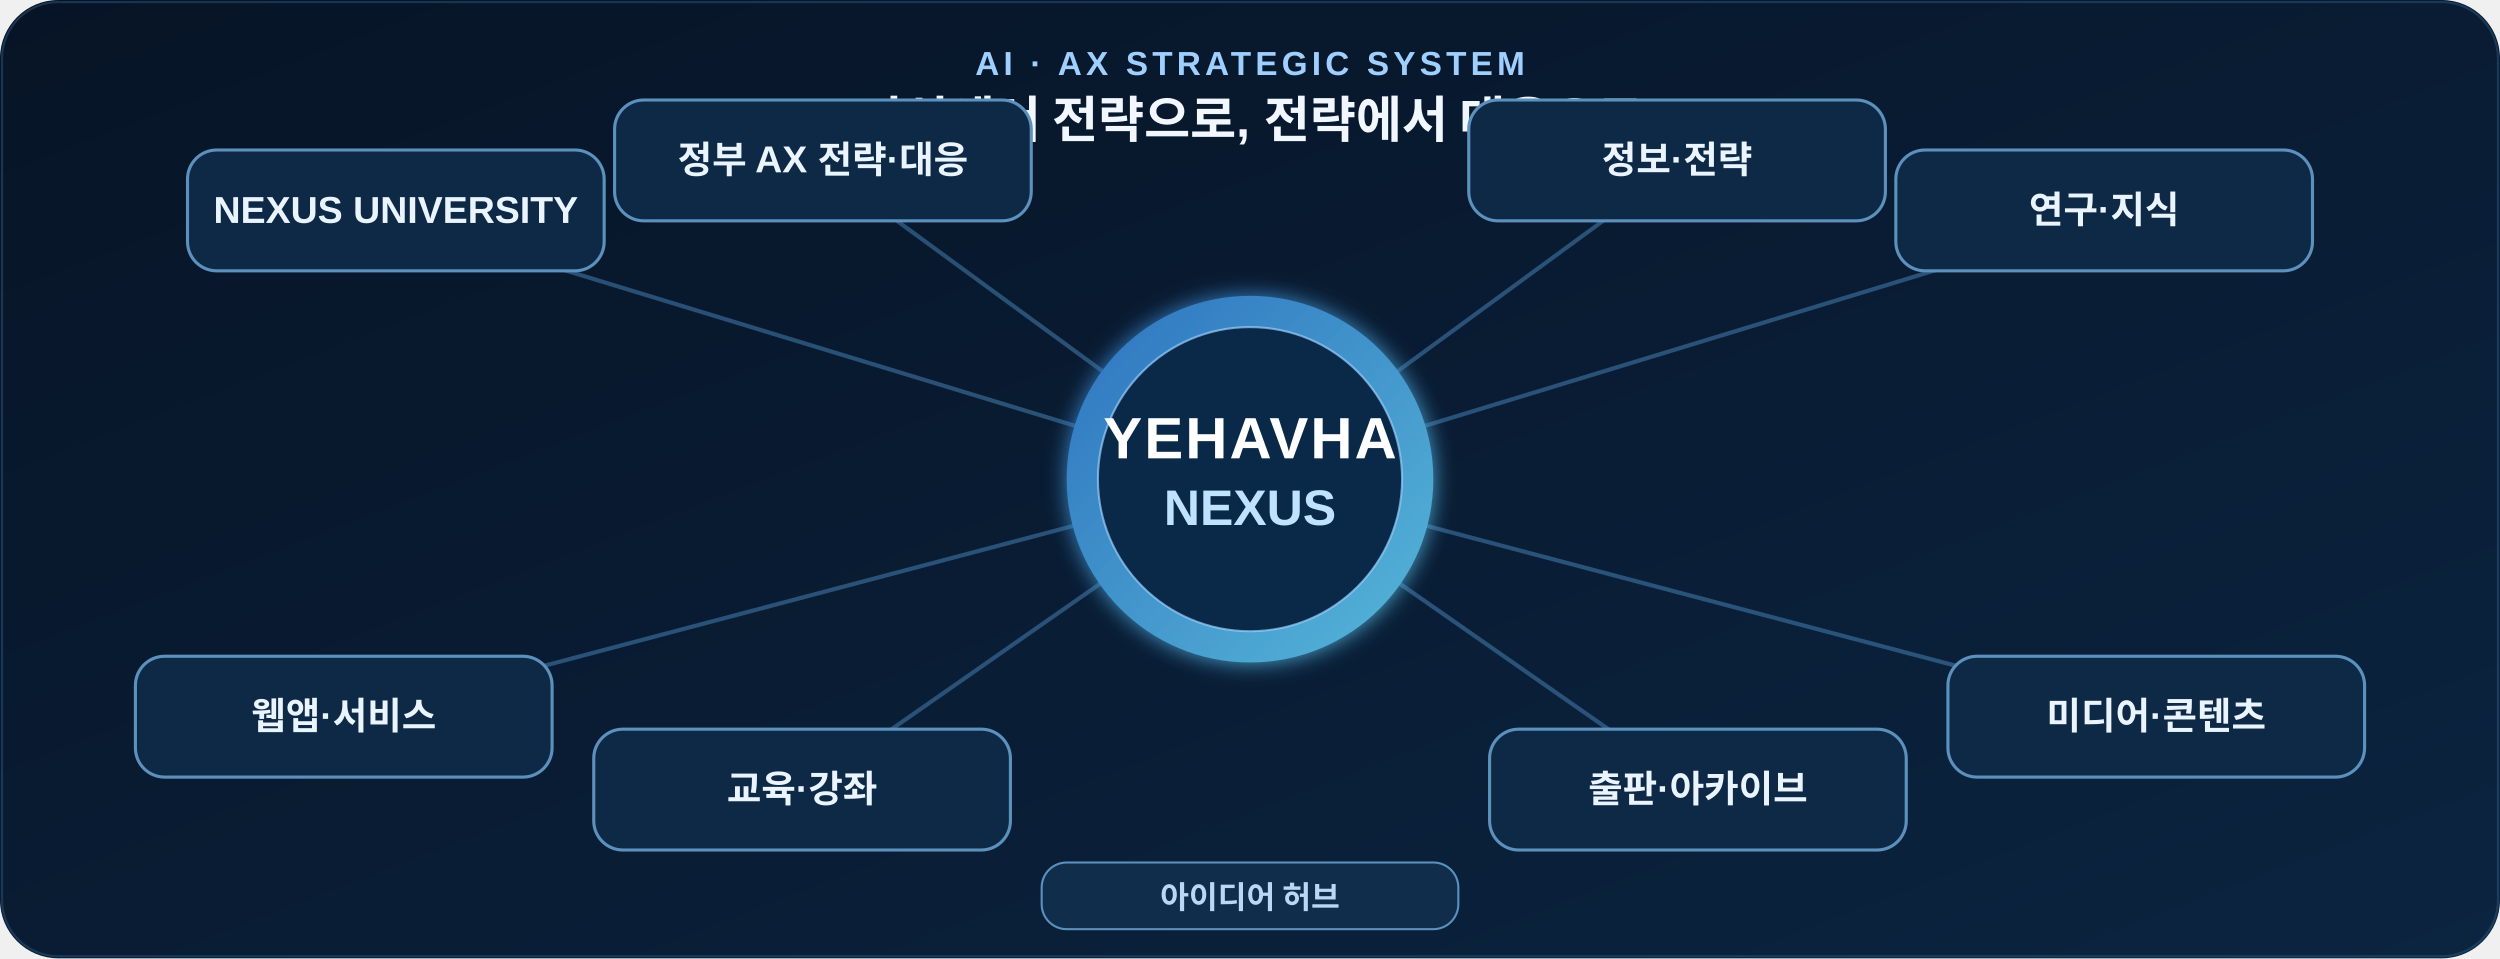
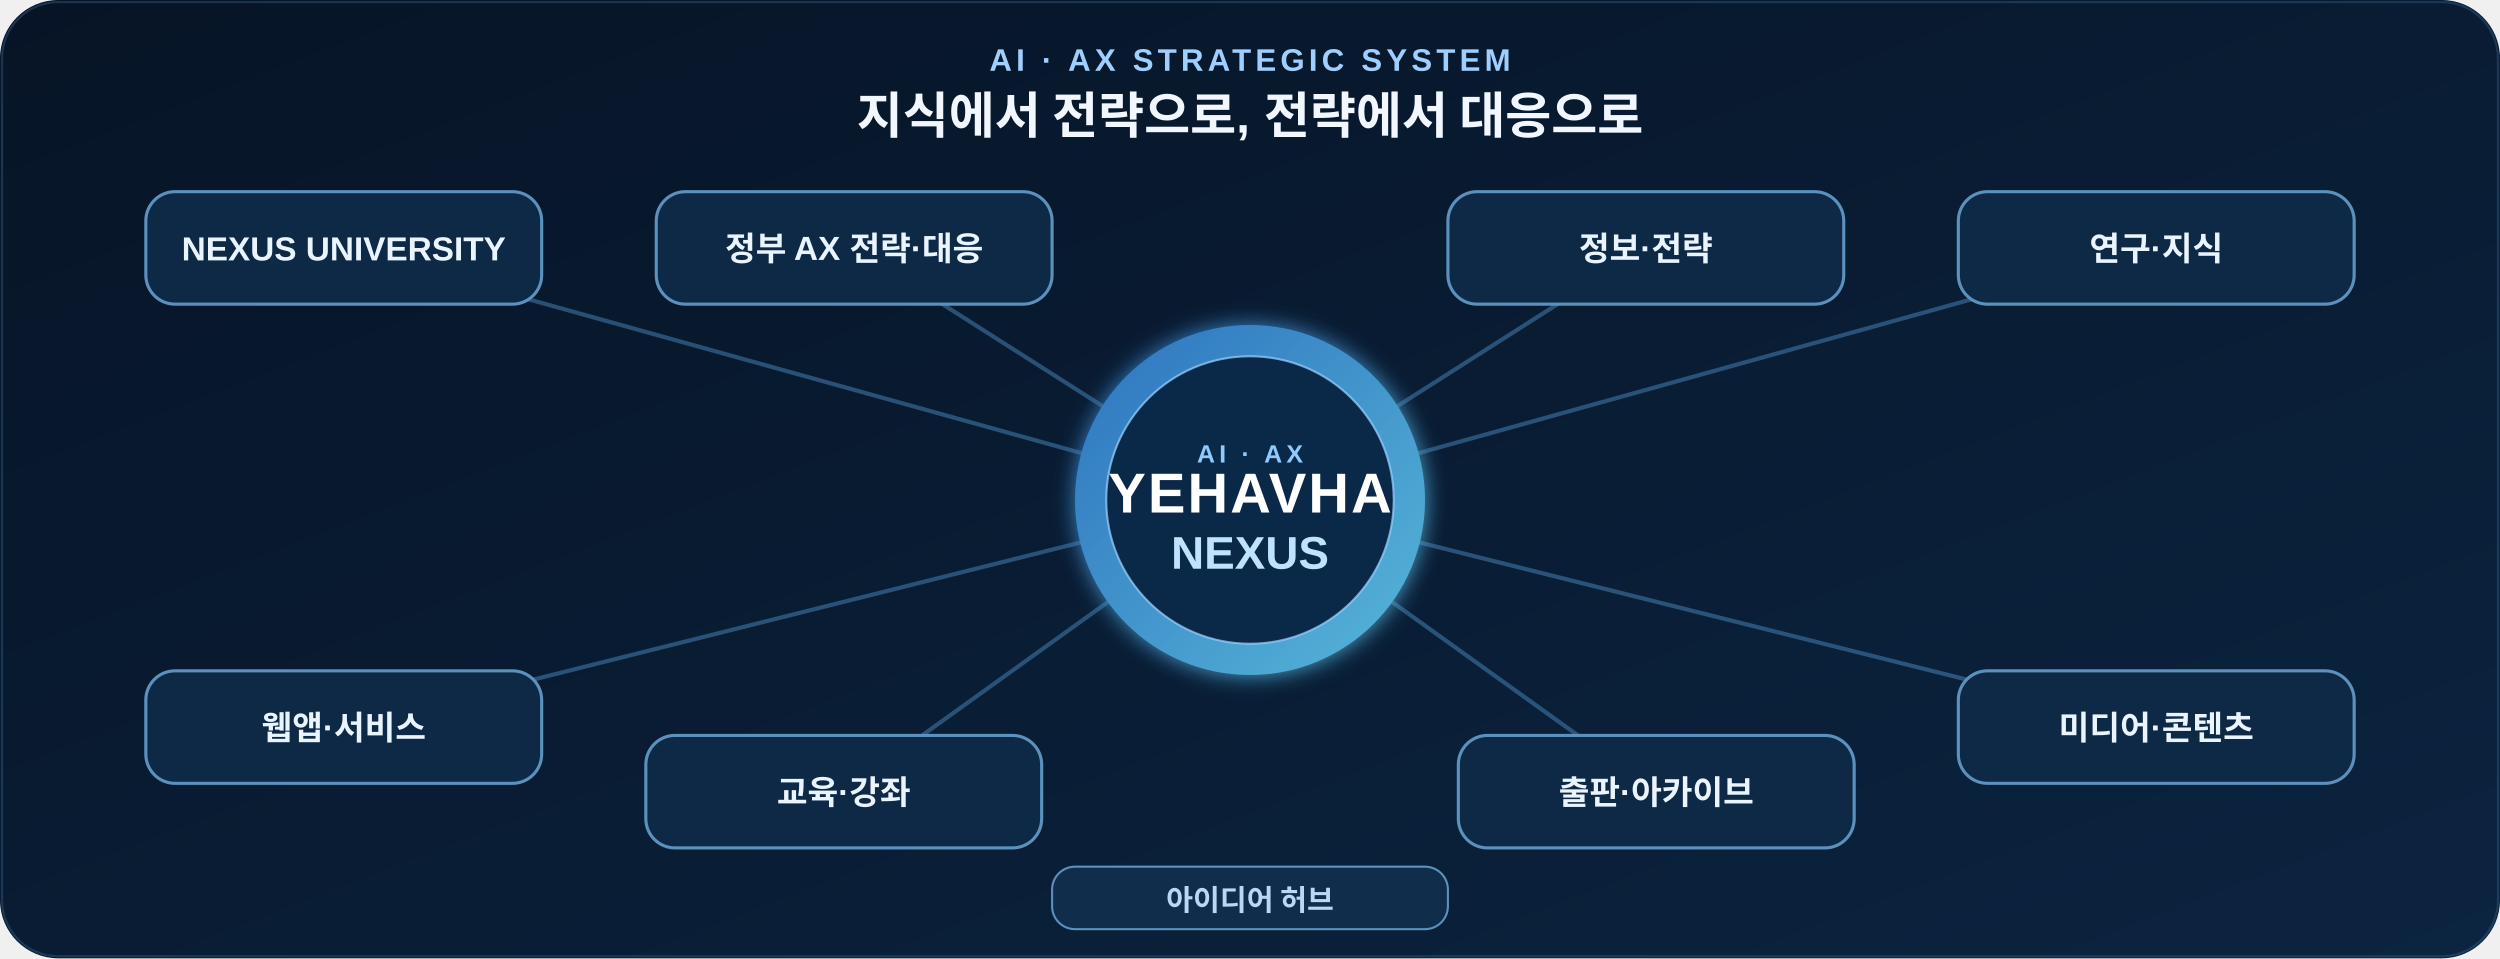
<svg xmlns="http://www.w3.org/2000/svg" viewBox="0 0 1200 460" role="img" aria-labelledby="title desc">
  <defs>
    <linearGradient id="bg" x1="0" y1="0" x2="1" y2="1">
      <stop offset="0" stop-color="#071426" />
      <stop offset="1" stop-color="#0b2440" />
    </linearGradient>
    <linearGradient id="core" x1="0" y1="0" x2="1" y2="1">
      <stop offset="0" stop-color="#2d73bf" />
      <stop offset="1" stop-color="#57b7d8" />
    </linearGradient>
    <filter id="glow" x="-40%" y="-40%" width="180%" height="180%">
      <feGaussianBlur stdDeviation="5" result="b" />
      <feMerge>
        <feMergeNode in="b" />
        <feMergeNode in="SourceGraphic" />
      </feMerge>
    </filter>
  </defs>
  <rect width="1200" height="460" rx="28" fill="url(#bg)" />
  <rect x="1" y="1" width="1198" height="458" rx="27" fill="none" stroke="#2f5d87" stroke-opacity=".45" />
+   <g font-family="Pretendard, 'Noto Sans KR', 'Apple SD Gothic Neo', Arial, sans-serif" text-anchor="middle">
+     <text x="600" y="34" fill="#9fcfff" font-size="15" font-weight="700" letter-spacing="2">AI · AX STRATEGIC SYSTEM</text>
+     <text x="600" y="64" fill="#f2f7ff" font-size="24" font-weight="800">지식에서 전략으로, 전략에서 대응으로</text>
+   </g>
  <g stroke="#5fa8e8" stroke-opacity=".38" stroke-width="2">
-     <line x1="600" y1="230" x2="190" y2="105" />
-     <line x1="600" y1="230" x2="395" y2="80" />
-     <line x1="600" y1="230" x2="805" y2="80" />
-     <line x1="600" y1="230" x2="1010" y2="105" />
-     <line x1="600" y1="230" x2="165" y2="345" />
-     <line x1="600" y1="230" x2="385" y2="380" />
-     <line x1="600" y1="230" x2="815" y2="380" />
-     <line x1="600" y1="230" x2="1035" y2="345" />
+     <line x1="600" y1="240" x2="165" y2="119" />
+     <line x1="600" y1="240" x2="410" y2="119" />
+     <line x1="600" y1="240" x2="790" y2="119" />
+     <line x1="600" y1="240" x2="1035" y2="119" />
+     <line x1="600" y1="240" x2="165" y2="349" />
+     <line x1="600" y1="240" x2="405" y2="380" />
+     <line x1="600" y1="240" x2="795" y2="380" />
+     <line x1="600" y1="240" x2="1035" y2="349" />
  </g>
-   <g font-family="Pretendard, 'Noto Sans KR', Arial, sans-serif" text-anchor="middle">
-     <text x="600" y="36" fill="#9fcfff" font-size="16" font-weight="700" letter-spacing="2">AI · AX STRATEGIC SYSTEM</text>
-     <text x="600" y="66" fill="#f2f7ff" font-size="24" font-weight="800">지식에서 전략으로, 전략에서 대응으로</text>
-     <circle cx="600" cy="230" r="88" fill="url(#core)" filter="url(#glow)" />
-     <circle cx="600" cy="230" r="73" fill="#0a2949" stroke="#9bd1ff" stroke-opacity=".7" />
-     <text x="600" y="220" fill="#ffffff" font-size="28" font-weight="900" letter-spacing="1">YEHAVHA</text>
-     <text x="600" y="252" fill="#bfe3ff" font-size="24" font-weight="800">NEXUS</text>
+   <g font-family="Pretendard, 'Noto Sans KR', 'Apple SD Gothic Neo', Arial, sans-serif" text-anchor="middle">
+     <circle cx="600" cy="240" r="84" fill="url(#core)" filter="url(#glow)" />
+     <circle cx="600" cy="240" r="69" fill="#0a2949" stroke="#9bd1ff" stroke-opacity=".72" />
+     <text x="600" y="222" fill="#8fcaff" font-size="12" font-weight="800" letter-spacing="2">AI · AX</text>
+     <text x="600" y="246" fill="#ffffff" font-size="27" font-weight="900" letter-spacing="1">YEHAVHA</text>
+     <text x="600" y="273" fill="#bfe3ff" font-size="22" font-weight="800">NEXUS</text>
    <g fill="#0e2945" stroke="#5c91bd" stroke-width="1.5">
-       <rect x="90" y="72" width="200" height="58" rx="14" />
-       <rect x="295" y="48" width="200" height="58" rx="14" />
-       <rect x="705" y="48" width="200" height="58" rx="14" />
-       <rect x="910" y="72" width="200" height="58" rx="14" />
-       <rect x="65" y="315" width="200" height="58" rx="14" />
-       <rect x="285" y="350" width="200" height="58" rx="14" />
-       <rect x="715" y="350" width="200" height="58" rx="14" />
-       <rect x="935" y="315" width="200" height="58" rx="14" />
+       <rect x="70" y="92" width="190" height="54" rx="14" />
+       <rect x="315" y="92" width="190" height="54" rx="14" />
+       <rect x="695" y="92" width="190" height="54" rx="14" />
+       <rect x="940" y="92" width="190" height="54" rx="14" />
+       <rect x="70" y="322" width="190" height="54" rx="14" />
+       <rect x="310" y="353" width="190" height="54" rx="14" />
+       <rect x="700" y="353" width="190" height="54" rx="14" />
+       <rect x="940" y="322" width="190" height="54" rx="14" />
    </g>
-     <g fill="#eaf4ff" font-size="18" font-weight="800">
-       <text x="190" y="107">NEXUS UNIVERSITY</text>
-       <text x="395" y="83">정부 AX 전략·대응</text>
-       <text x="805" y="83">정보·전략</text>
-       <text x="1010" y="107">연구·지식</text>
-       <text x="165" y="350">웹앱·서비스</text>
-       <text x="385" y="385">교육·강좌</text>
-       <text x="815" y="385">출판·아카이브</text>
-       <text x="1035" y="350">미디어·콘텐츠</text>
+     <g fill="#eaf4ff" font-size="16" font-weight="800">
+       <text x="165" y="125">NEXUS UNIVERSITY</text>
+       <text x="410" y="125">정부 AX 전략·대응</text>
+       <text x="790" y="125">정보·전략</text>
+       <text x="1035" y="125">연구·지식</text>
+       <text x="165" y="355">웹앱·서비스</text>
+       <text x="405" y="386">교육·강좌</text>
+       <text x="795" y="386">출판·아카이브</text>
+       <text x="1035" y="355">미디어·콘텐츠</text>
    </g>
-     <rect x="500" y="414" width="200" height="32" rx="12" fill="#102e4c" stroke="#5c91bd" />
-     <text x="600" y="436" fill="#b9d8f5" font-size="15" font-weight="800">아이디어 허브</text>
+     <rect x="505" y="416" width="190" height="30" rx="11" fill="#102e4c" stroke="#5c91bd" />
+     <text x="600" y="437" fill="#b9d8f5" font-size="14" font-weight="800">아이디어 허브</text>
  </g>
</svg>
